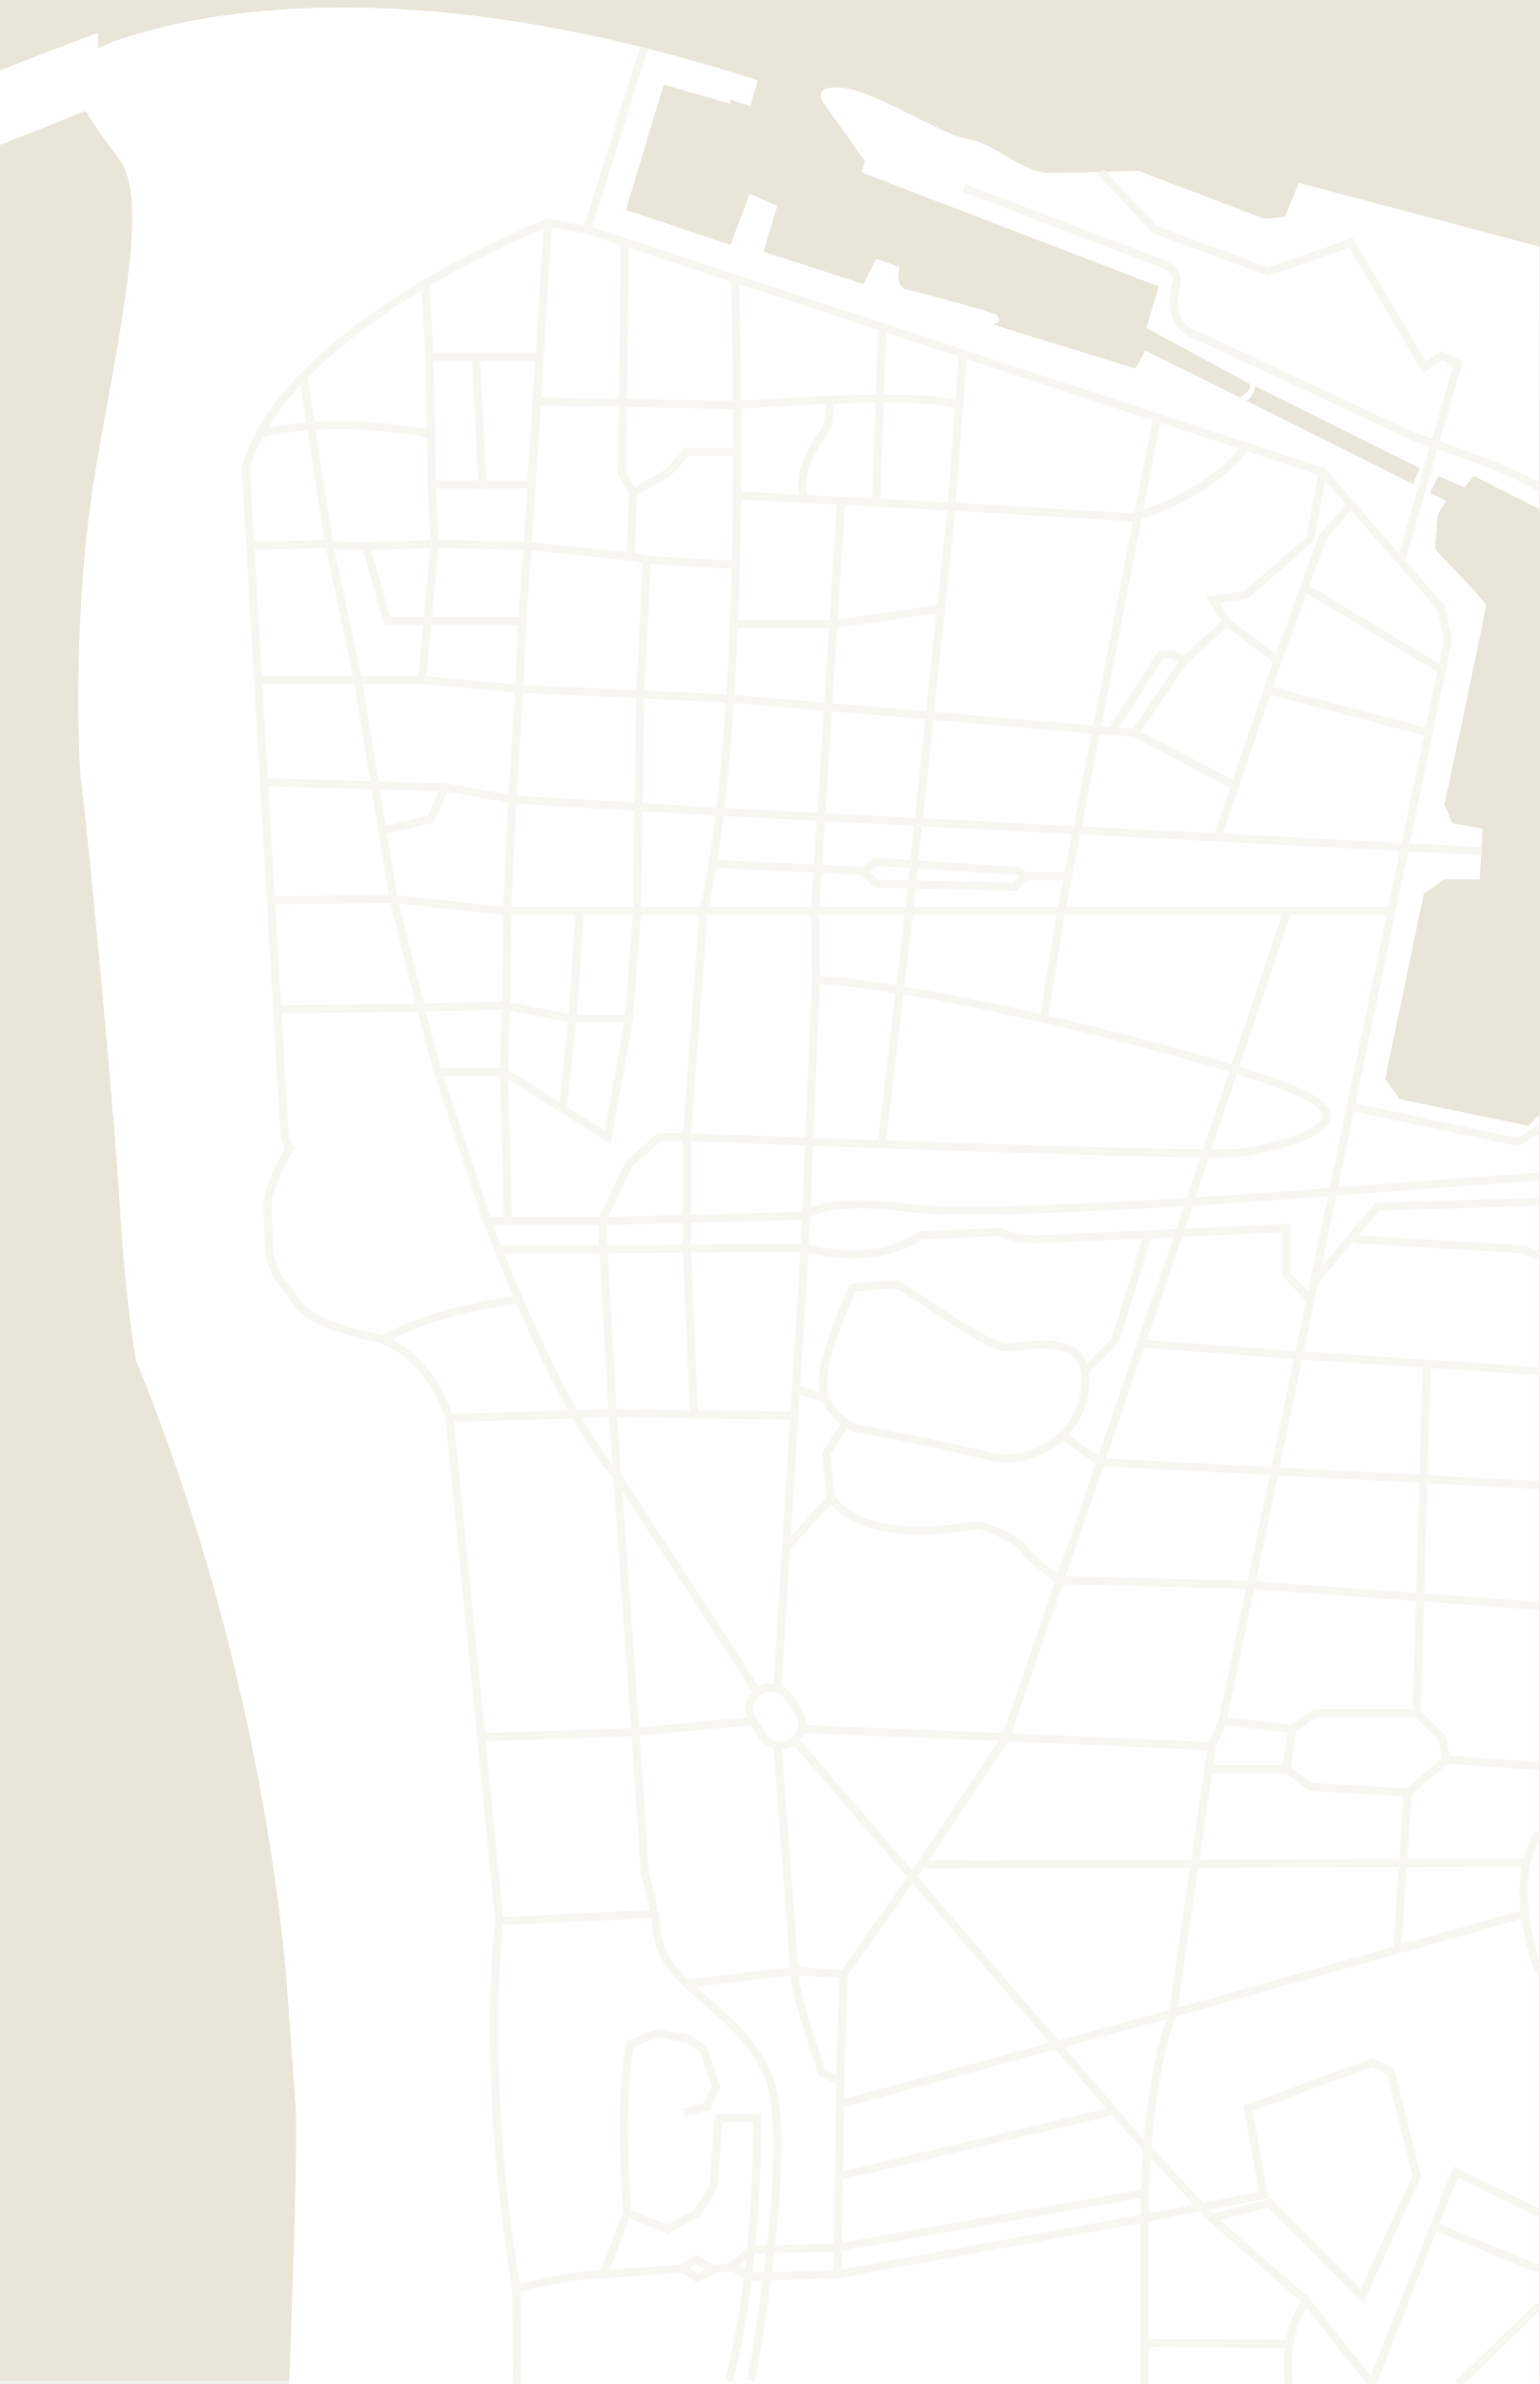
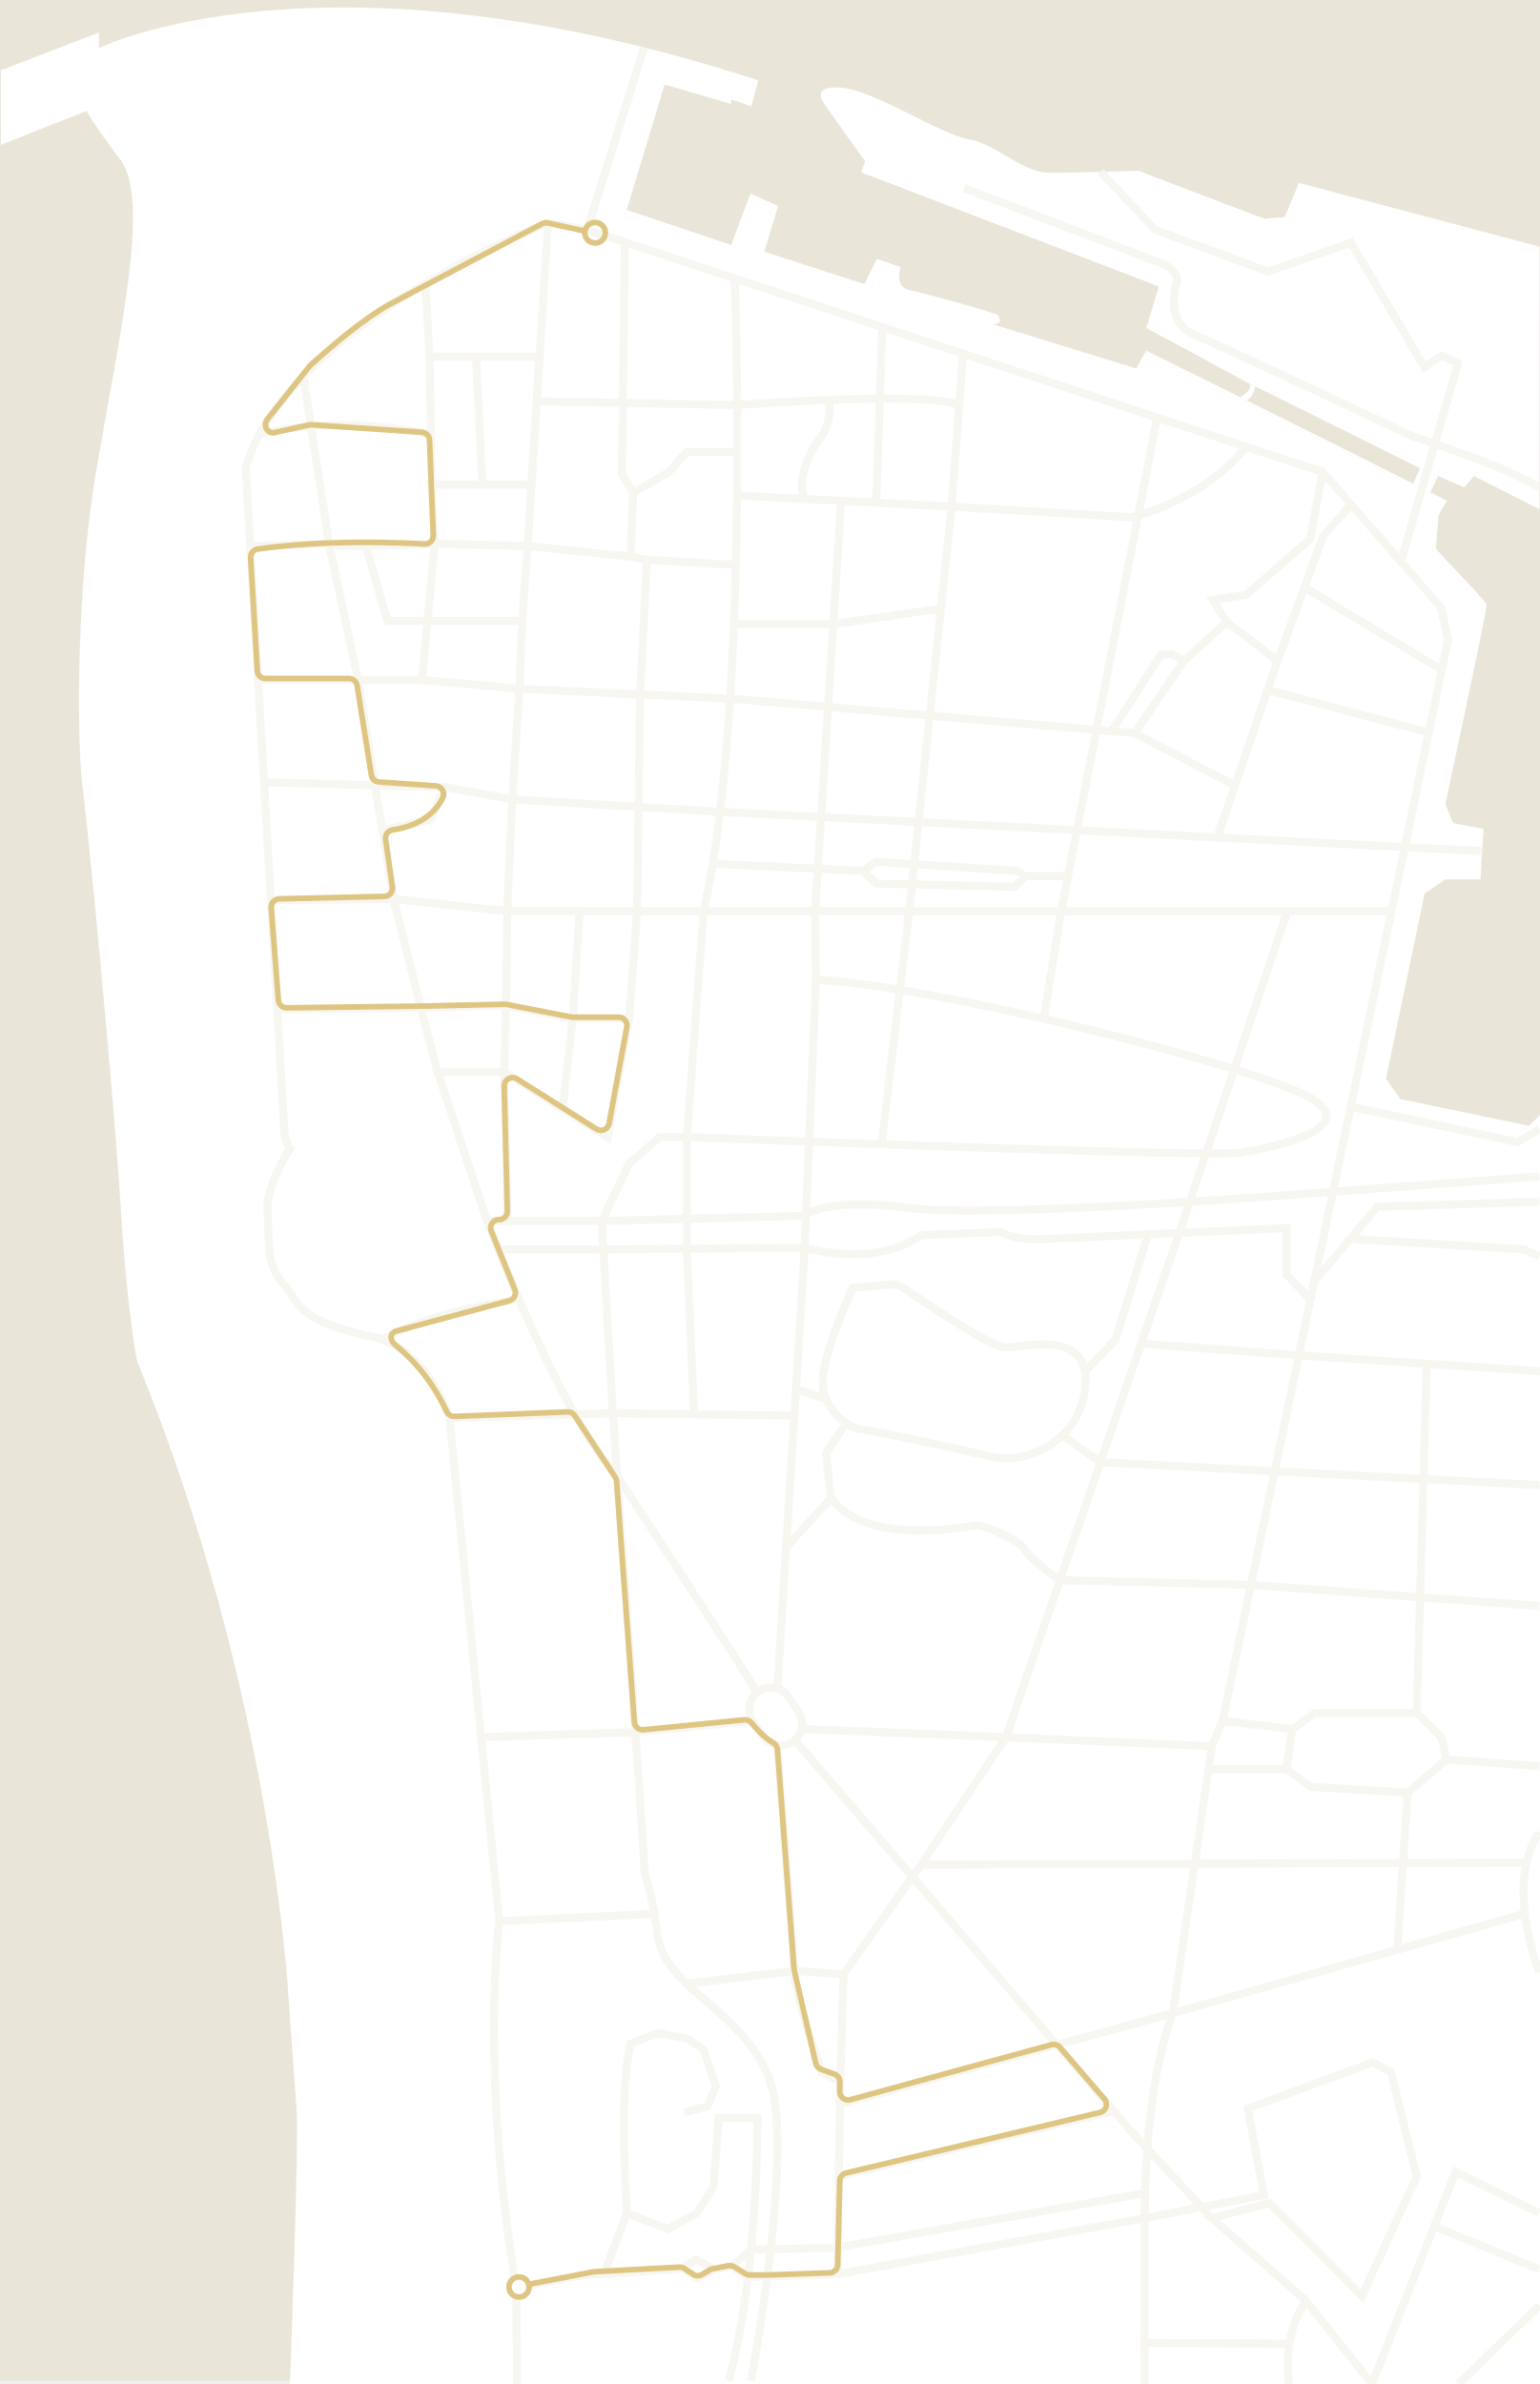
<svg xmlns="http://www.w3.org/2000/svg" version="1.1" id="Layer_2" x="0px" y="0px" viewBox="0 0 1914 2964" style="enable-background:new 0 0 1914 2964;" xml:space="preserve">
  <style type="text/css">
	.st0{fill:#E9E6D9;}
	.st1{fill:#FFFFFF;}
	.st2{fill:none;stroke:#F7F6F1;stroke-width:10;stroke-miterlimit:10;}
+ 	.st3{fill:none;stroke:#DEC682;stroke-width:7;stroke-miterlimit:10;}
+ 	.st4{fill:#FFFFFF;stroke:#DEC682;stroke-width:7;stroke-miterlimit:10;}
</style>
  <rect class="st0" width="1919.7" height="2960" />
-   <path class="st1" d="M0,87.4l122-46.9v19.3c0,0,277-136.9,819.9,40.2l-8.8,32l-25-8.3l-0.5,5.4l-82.3-24L778.2,261l129.9,43.6  l24-63.7l34.3,15.2L949.2,313l124.5,40.2l15.7-31.4l29.4,10.3c0,0-8.3,24.5,10.3,28.4s112.2,29.4,111.3,31.9  c-1,2.5,7.4,6.9-5.4,11.3l176.5,54.4l12.7-22.1c0,0,245.5,121.2,374,186.8c0,0-10.9,15.3-10.9,20.8s-3.3,34.4-2.7,38.3  c0.5,3.8,62.3,64.5,62.8,70.5S1796,999.9,1796,999.9l9.8,23.5l37.7,7.1l-3.8,62.8H1796l-25.7,17.5l-48.1,230.6l18,25.1l160.1,33.3  l13.6-13.7v1578H359.5c0,0,11.5-298.8,8.2-343c-3.3-44.3-9.8-135.5-9.8-135.5s-19.4-381-188.6-793.7c0,0-12.5-62.5-20.3-192.3  s-40.7-473.8-47-517.6s-10.9-236,17.2-400.1s67.2-333,29.7-383s-42.2-61-42.2-61L0,180.1V87.4z" />
+   <path class="st1" d="M1,87.4l122-46.9v19.3c0,0,277-136.9,819.9,40.2l-8.8,32l-25-8.3l-0.5,5.4l-82.3-24L779.2,261l129.9,43.6  l24-63.7l34.3,15.2L950.2,313l124.5,40.2l15.7-31.4l29.4,10.3c0,0-8.3,24.5,10.3,28.4s112.2,29.4,111.3,31.9  c-1,2.5,7.4,6.9-5.4,11.3l176.5,54.4l12.7-22.1c0,0,245.5,121.2,374,186.8c0,0-10.9,15.3-10.9,20.8s-3.3,34.4-2.7,38.3  c0.5,3.8,62.3,64.5,62.8,70.5S1797,999.9,1797,999.9l9.8,23.5l37.7,7.1l-3.8,62.8H1797l-25.7,17.5l-48.1,230.6l18,25.1l160.1,33.3  l13.6-13.7v1578H360.5c0,0,11.5-298.8,8.2-343c-3.3-44.3-9.8-135.5-9.8-135.5s-19.4-381-188.6-793.7c0,0-12.5-62.5-20.3-192.3  s-40.7-473.8-47-517.6s-10.9-236,17.2-400.1s67.2-333,29.7-383s-42.2-61-42.2-61L1,180.1V87.4z" />
  <path class="st1" d="M1914,633l-81.5-41.2l-11.9,14.1l-32.5-14.1l-9.9,20.6l-21.1-10.7l8.2-19.7l-205-101.9c0,0-0.7,13.4-10.7,17.9  l-8-4c0,0,16.4-8.5,12.1-16.8l-128.4-69.5l15.6-51.5l-370.1-142l4.9-13.6l-52-72.9c0,0-16.5-22.9,24.3-18.5s122.5,58.4,155.6,63.7  s67.6,41.3,99.2,41.8s112.3-2.4,112.3-2.4l157.1,59.8l25.3-2.4l17.5-42.3l299.1,79.3L1914,633L1914,633z" />
  <path class="st2" d="M800.7,59.2l-70.6,226.6l-48.9-8.9c0,0-320.7,124.4-375.7,303.8l48.1,827.7c0,0,3,17.1,6.7,19.9  c0,0-28.6,44.6-27.7,73.2s1.9,47.9,1.9,47.9s-1.4,26.3,19.7,49.3s9.9,39.4,101.4,62c0,0,69.5,4.7,103.3,102.4l61.9,625.5  c0,0-24.4,182.2,21.1,456.6l1.1,118.9" />
  <path class="st2" d="M642,2845.1c0,0,80-18.9,108.9-17.8l28-74.4l0.4-1.1l0.4-1.1c0,0-11.1-147.7,4.4-209.9l33.8-13.1l37.3,7.1  l19.5,13.7l15.5,45.2l-10.8,25.2l-28.7,7.4" />
  <path class="st2" d="M780,2751.6l50.3,19.9l36.3-19.9l20.6-33.3l6.3-85h48.1c0,0,2.1,188.8-35.6,326.8" />
  <polyline class="st2" points="750.8,2827.4 848.5,2820.5 865.3,2808.9 887.4,2821.5 909.9,2818.1 933.8,2796.6 958.2,2796.6 " />
  <polyline class="st2" points="848.5,2820.5 867.3,2832.4 887.4,2821.5 " />
  <polyline class="st2" points="909.9,2818.1 930.1,2830.4 954.1,2830.4 1041.7,2827.4 1041.7,2794.2 958.2,2796.6 " />
  <path class="st2" d="M933.8,2960c0,0,54.5-287.7,23.2-373.8s-130.6-113.8-139.3-179.8c-8.7-65.9-16.6-67.7-17-90.7  S761.9,1757,761.9,1757l-13.8-239H605.6l-61.3-185.2h82.6l128.7,81.3l26.5-147.6H712l8.8-133.9h-90.1l-1.3,117.6l-106.3,2.5  l-33.8-135.1l-13.8-85.1l60.1-13.8l17.6-40l83.8,15l8.8-137.6l3.8-90.1l7.5-102.6l24.3-386.7" />
  <polyline class="st2" points="591.8,443.4 599.8,602.4 660.7,602.4 670.7,443.4 534.2,443.4 528.8,352.6 " />
  <polyline class="st2" points="534.2,443.4 536.8,602.4 599.8,602.4 " />
  <path class="st2" d="M323,539.7c0,0,82.5-25.2,211.3,0" />
  <path class="st2" d="M377.2,467.8c0,0,30.7,202,31.9,208.3c1.3,6.3,131.4,0,131.4,0l-3.8-73.7" />
  <polyline class="st2" points="455,678.9 481.7,772.1 646.7,772.1 " />
  <line class="st2" x1="475.4" y1="1032.7" x2="445.1" y2="845.3" />
  <line class="st2" x1="553.1" y1="978.9" x2="328.3" y2="972.5" />
  <polyline class="st2" points="344.7,1254.9 523,1252.9 544.3,1332.9 " />
  <polyline class="st2" points="699.5,1378.8 711.9,1266.6 629.3,1250.4 626.8,1332.9 631.6,1518.1 " />
  <path class="st2" d="M605.6,1518.1c0,0,88.9,237.9,162,317.6c0,0,169.6,258.6,173.6,268.5" />
  <polyline class="st2" points="558.9,1763.1 761.9,1757 988,1760.1 " />
  <path class="st2" d="M645.3,1615.7c0,0-100,10.7-169.8,50" />
  <polyline class="st2" points="935.9,2139.5 790,2153.5 598.2,2159.9 " />
  <path class="st2" d="M854,2466.4l133.8-16c0,0-4.3,15.7,34.1,126.2l22.8,11.4l4.1-133.4l-61-4.1l-21.1-279.3" />
  <line class="st2" x1="813.6" y1="2379.5" x2="620.8" y2="2388.6" />
  <polyline class="st2" points="1044.7,2588 1041.7,2794.2 1423.7,2726.6 " />
  <polyline class="st2" points="1041.7,2827.4 1423.3,2757.8 1423.3,2913 1423.3,2964 " />
  <line class="st2" x1="1602.7" y1="2913.9" x2="1423.3" y2="2913" />
  <path class="st2" d="M1602.7,2964c0,0-9.9-61.9,21.5-103.1l81.6,103.1l77.4-196.2l26.6-67.4l104.1,51.1" />
  <line class="st2" x1="1914" y1="2821.5" x2="1783.3" y2="2767.8" />
  <line class="st2" x1="1813.5" y1="2964" x2="1914" y2="2866.3" />
  <polyline class="st2" points="988.4,2163.8 1407.4,2650.9 1506.7,2757.8 " />
  <path class="st2" d="M1044.7,2616l413.6-113c0,0-35,80.1-35,254.8l148-28.7l-19.7-107.6l155.2-57.4l22.4,11.7l32.3,130.1  l-68.2,148.9L1578.5,2739l-71.8,18.8l117.5,103.1" />
  <line class="st2" x1="1044.7" y1="2705.4" x2="1384.7" y2="2624.4" />
  <polyline class="st2" points="1894.9,2379.5 1458.3,2503 1506.7,2171.1 1250.7,2159.9 1145.3,2318.2 " />
  <path class="st2" d="M1914,2452.4c0,0-30-74.7-16-136.6c3-13.4,8.1-26.2,16-37.5" />
  <polyline class="st2" points="1048.8,2454.5 1145.3,2318.2 1898,2315.8 " />
  <polyline class="st2" points="1737.2,2424.1 1750.2,2228.8 1798.4,2187.6 1914,2195.8 " />
  <polyline class="st2" points="1506.7,2171.1 1520.1,2139.6 1606.6,2149.8 1634.8,2129.9 1761.5,2129.9 1792.5,2159.9 1798.4,2187.6   " />
  <polyline class="st2" points="1502.6,2199.5 1599.5,2199.5 1606.6,2149.8 " />
  <polyline class="st2" points="1750.2,2228.8 1630.1,2221.7 1599.5,2199.5 " />
  <polyline class="st2" points="996.5,2149.6 1250.7,2159.9 1418.8,1670.6 1466.1,1532.9 " />
  <polyline class="st2" points="730.1,285.8 1644.6,586.9 1791.6,755.3 1800.4,795.5 1520.1,2139.6 " />
  <line class="st2" x1="1761.5" y1="2129.9" x2="1774" y2="1693.9" />
  <polyline class="st2" points="1919.7,1705.2 1614.9,1685 1418.8,1670.6 " />
  <path class="st2" d="M1914,1996.7l-358.7-26.2l-237.6-5.9c0,0-39.9-28-43.6-38.2c-3.7-10.3-49.8-30-58.6-30s-134.8,28.5-182.4-33.7" />
  <polyline class="st2" points="1914,1562 1894.9,1553.4 1683.5,1540.6 " />
  <polyline class="st2" points="1634,1593.5 1712.4,1500.4 1914,1494.1 " />
  <polyline class="st2" points="1914,1403.7 1887.1,1420 1679.3,1375.9 " />
  <path class="st2" d="M1629.3,1615.7l-29.8-31.1v-57.8l-303,13.8c0,0-31.4,2.5-52.8-8.8l-98.5,3.8c0,0-48.7,40.8-144.7,15.7l0,0  l-250.3,2.1H619.3" />
  <line class="st2" x1="966.6" y1="2099.5" x2="1000.5" y2="1551.3" />
  <path class="st2" d="M1060.2,1601.1c0,0,48.4-4.4,54.2-4.4s112,78.4,136.2,78.4c21.2,0,83.9-17.4,96.8,23.9c1.8,5.9,2.7,13,2.2,21.5  c-3.7,68.1-70,101.3-116.3,90.6c-46.3-10.7-155.5-34.2-164.3-34.2s-45.4-21.2-46.2-57.2C1022.1,1683.9,1060.2,1601.1,1060.2,1601.1z  " />
  <polyline class="st2" points="1427.3,1534.7 1387,1665.6 1348.9,1705.2 " />
  <polyline class="st2" points="1320.8,1784.6 1368.2,1817.9 1914,1846.4 " />
  <line class="st2" x1="990.1" y1="1727.1" x2="1027" y2="1739.3" />
  <polyline class="st2" points="1052,1769.2 1027,1807 1033.1,1862.7 977.7,1923.5 " />
  <path class="st2" d="M985.1,2165.9L985.1,2165.9c-12.4,8.1-28.9,4.6-37-7.8l-12.2-18.7c-8.1-12.4-4.6-28.9,7.8-37l0,0  c12.4-8.1,28.9-4.6,37,7.8l12.2,18.7C1001,2141.3,997.5,2157.9,985.1,2165.9z" />
  <line class="st2" x1="1730" y1="1132.8" x2="720.7" y2="1132.8" />
  <line class="st2" x1="1014.5" y1="1218.2" x2="1000.5" y2="1551.3" />
  <path class="st2" d="M748.2,1518.1l252.4-6.5c0,0,24.7-23.9,128.8-9.9c104.1,14,523.2-19.7,523.2-19.7l261.4-19.3" />
  <line class="st2" x1="1600.7" y1="1132.8" x2="1466.1" y2="1532.9" />
  <path class="st2" d="M913.6,346.3c0,0,3.3,90.9,3.1,215.6c-0.3,176.4-7.7,420.5-41.9,570.9L854,1413.6v138.9l9,207.5" />
  <polyline class="st2" points="777,301.3 773.3,589.5 787.2,612.7 783.9,692 804.4,696 795.8,865.9 792.2,1132.8 782,1266.6 " />
  <path class="st2" d="M667.2,499l249.4,4.6c0,0,234.3-17.9,275.9,0" />
  <polyline class="st2" points="916.8,561.8 854,561.8 830.8,587.5 787.2,612.7 " />
  <line class="st2" x1="916.8" y1="702.6" x2="804.4" y2="696" />
  <polyline class="st2" points="783.9,692 655.7,678.9 540.5,676.1 524.7,845.3 445.1,845.3 409.1,676.1 311.2,678.9 " />
  <polyline class="st2" points="320.9,845.3 524.7,845.3 645.6,856.3 907.8,868.6 1410.7,911.5 1535,976.3 " />
  <polyline class="st2" points="336.8,1119.4 489.2,1117.7 630.6,1132.8 636.8,993.9 895.3,1009.3 1841.9,1058.2 " />
  <polyline class="st2" points="1197.3,439.7 1183.2,629.9 916.5,616 " />
  <line class="st2" x1="1097" y1="406.6" x2="1089.4" y2="625" />
  <path class="st2" d="M1030.5,497.2c0,0,5.4,27.5-10.2,46.7c-15.6,19.2-30.3,57-19.6,76.5" />
  <path class="st2" d="M1549.4,555.6c-54.4,67.9-142.7,87.5-142.7,87.5l-223.5-13.2l-52.8,502.9l-34.2,289.9" />
  <polyline class="st2" points="1438.8,519.2 1319.4,1132.8 1297.8,1266.6 " />
  <path class="st2" d="M1045.7,625l-32.3,507.8l1.1,85.5c135.3,5.4,498.2,95.6,598,138.5s-31.1,69.8-67.6,76.2  c-36.5,6.4-690.9-19.3-690.9-19.3h-33.8L782,1447l-33.8,71.2l0,0" />
  <polyline class="st2" points="912.6,776 1036.1,776 1169.9,756.6 " />
  <polyline class="st2" points="886.2,1073.9 1072.8,1082.8 1089.4,1071.5 1265.2,1082.8 1275.1,1089.4 1327.8,1089.4 " />
  <polyline class="st2" points="1072.8,1082.8 1089.4,1098.6 1261.3,1102.6 1275.1,1089.4 " />
  <polyline class="st2" points="1644.6,586.9 1628.9,670.2 1549.4,739.6 1507.9,745.6 1525.1,773.3 1472.2,821.6 1456.3,813   1443.1,814.3 1382.2,909.1 " />
  <line class="st2" x1="1410.7" y1="911.5" x2="1472.2" y2="821.6" />
  <polyline class="st2" points="1525.1,773.3 1588.5,821.6 1513.4,1041.2 " />
  <polyline class="st2" points="1679.8,627.3 1644.6,667.5 1621.8,730.2 1588.5,821.6 " />
  <line class="st2" x1="1792.6" y1="832.9" x2="1621.8" y2="730.2" />
  <line class="st2" x1="1776.3" y1="910.8" x2="1576.2" y2="857.8" />
  <path class="st2" d="M1198.7,233.8L1443,327c0,0,24.5,8.6,19.8,25.1c-4.6,16.5-9.3,50.9,22.5,64.1  c31.7,13.2,271.1,126.3,271.1,126.3s116.7,37.7,157.5,63.5" />
  <polyline class="st2" points="1368.3,213.6 1436.5,285.8 1576.6,337.6 1679.8,301.9 1771,456.6 1792.8,442.1 1812.7,452   1741.8,698.3 " />
+   <g>
+     <path class="st3" d="M729.6,287.9l-48.5-10.7c-2.4-0.5-4.9-0.2-7.1,1L484.5,378.3c-33.4,18.7-70.2,50.2-98.7,76   c-0.5,0.4-0.9,0.9-1.3,1.4l-52,65.5c-5.4,7.1-1.1,17.4,7.8,16.8l45.2-9.9c0.5,0,1,0,1.4,0l137.6,9.3c5.3,0.4,9.4,4.6,9.6,9.9   l4.6,118.4c0.2,6.1-4.9,11.1-11,10.7c-31-1.9-120-5.8-207.2,6.2c-5.3,0.7-9.2,5.5-8.9,10.8l2.4,40.5l1,16.7l0.6,10.3l0.5,8.4   l3.8,64.6c0.3,5.5,4.8,9.7,10.3,9.7h103.6c5.1,0,9.4,3.7,10.2,8.7l17.7,111.2c0.8,4.8,4.7,8.4,9.5,8.7l70.7,4.9   c7.3,0.5,11.8,8.3,8.6,14.9c-6.8,13.9-23.3,33.9-62.4,39.9c-5.6,0.9-9.5,6-8.7,11.6l8.5,59.2c0.9,6.1-3.8,11.7-10,11.8l-130.6,3   c-5.9,0.1-10.5,5.2-10.1,11.1l8.9,114.9c0.4,5.4,5,9.6,10.4,9.5l166.1-2.1l105.1-2.3c0.7,0,1.5,0,2.2,0.2l80.6,15.7   c0.7,0.1,1.3,0.2,2,0.2h56.7c6.5,0,11.3,5.9,10.2,12.2l-22.1,120c-1.3,7.2-9.5,10.8-15.7,6.9l-98.8-62.4c-7-4.4-16.1,0.7-15.9,9   l3.9,155.3c0.1,5.8-4.5,10.6-10.4,10.6l0,0c-7.3,0-12.4,7.4-9.6,14.2l29.3,72.8c2.3,5.7-0.8,12.1-6.7,13.8l-141,37.9   c-7.9,2.3-7.8,11.3-1.5,16.6c13.5,11.3,41.8,35.4,64.6,83.5c1.8,3.8,5.6,6.1,9.8,5.9l140.3-5.6c3.6-0.1,7.1,1.6,9,4.6l50.3,76.5   c1,1.5,1.5,3.2,1.7,4.9l22.1,299.7c0.4,5.8,5.5,10.1,11.3,9.5l125.3-12.4c3.5-0.3,6.9,1.1,9.1,3.8c5.1,6.4,15.5,18.2,27.2,25   c2.9,1.7,4.8,4.8,5,8.1l20.6,272.6c0,0.5,0.1,1,0.2,1.5l26.9,116.2c0.8,3.4,3.3,6.2,6.6,7.4l16.5,5.9c4.1,1.5,6.9,5.4,6.8,9.8   l-0.1,12c0,6.8,6.5,11.8,13.1,10l250-68.3c3.8-1.1,8,0.2,10.6,3.2l55.3,64.2c5.1,5.9,2.1,15-5.4,16.8l-315.7,75.2   c-4.6,1.1-7.8,5.1-7.9,9.8l-2.6,104.3c-0.1,5.5-4.5,9.9-10,10.1l-77.9,2.7h-21.1c-1.9,0-3.8-0.5-5.4-1.5l-14.3-8.7   c-2.2-1.3-4.8-1.8-7.4-1.3l-19.7,3.9c-1.2,0.2-2.4,0.7-3.4,1.3l-9.3,5.7c-3.4,2.1-7.8,2.1-11.1-0.2l-11.1-7.3   c-1.8-1.2-4-1.8-6.2-1.7l-105.7,5.7c-0.5,0-0.9,0.1-1.4,0.2l-96,18.5" />
+     <circle class="st3" cx="739.9" cy="289.4" r="12.8" />
+     <circle class="st4" cx="645.3" cy="2843.4" r="12.5" />
+   </g>
</svg>
